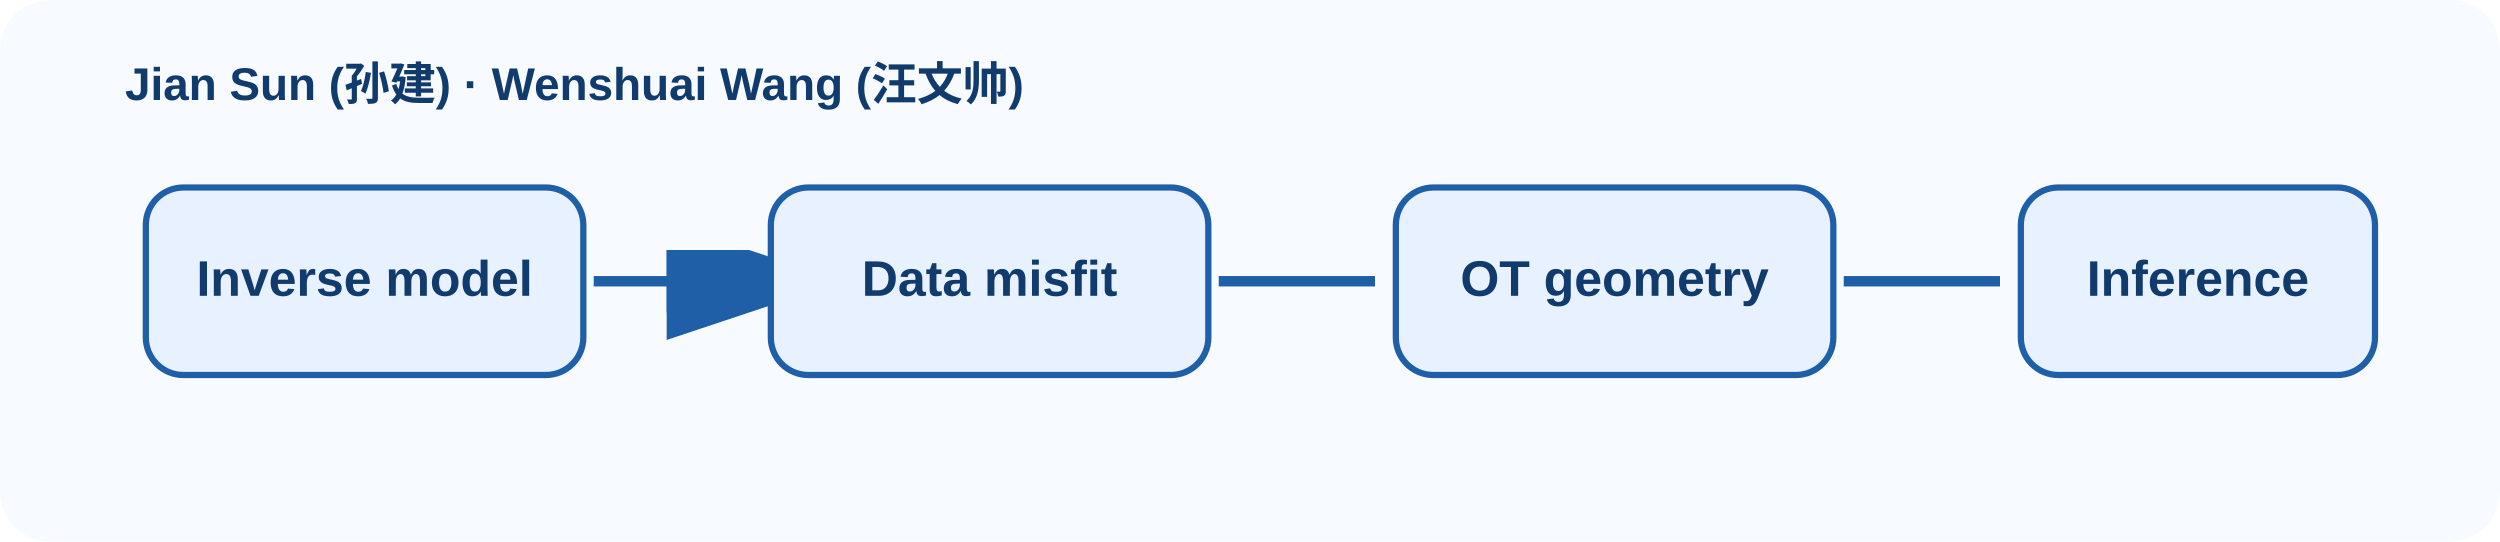
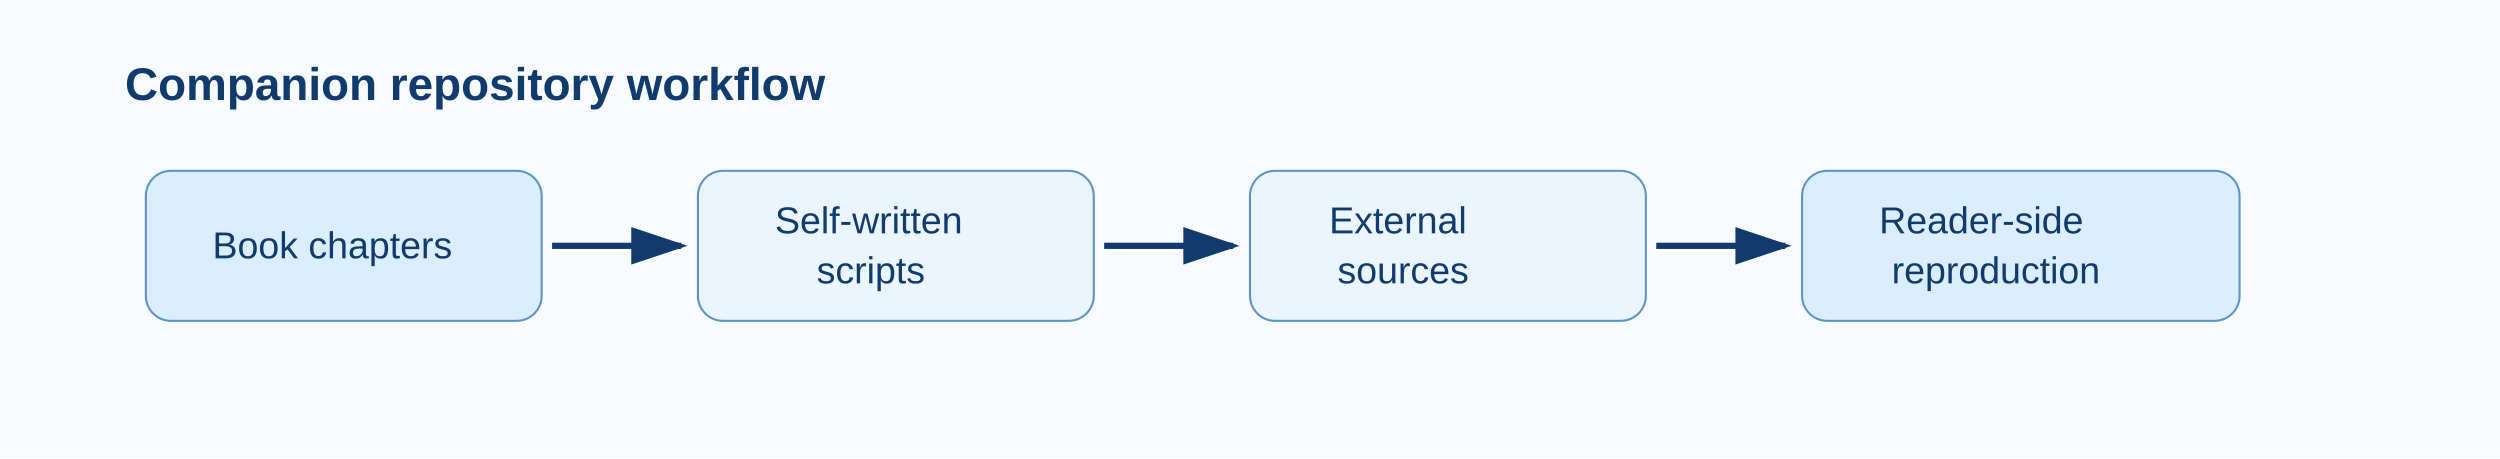
- <svg xmlns="http://www.w3.org/2000/svg" width="1200" height="260" viewBox="0 0 1200 260">
-   <rect width="1200" height="260" rx="24" fill="#f7fbff" />
-   <text x="60" y="48" font-family="Arial, sans-serif" font-size="22" font-weight="700" fill="#123b6d">Jian Sun (孙建) · Wenshuai Wang (汪文帅)</text>
-   <g font-family="Arial, sans-serif" font-size="24" font-weight="700" text-anchor="middle">
-     <rect x="70" y="90" width="210" height="90" rx="18" fill="#e8f1ff" stroke="#1f5fa8" stroke-width="3" />
-     <text x="175" y="142" fill="#123b6d">Inverse model</text>
-     <rect x="370" y="90" width="210" height="90" rx="18" fill="#e8f1ff" stroke="#1f5fa8" stroke-width="3" />
-     <text x="475" y="142" fill="#123b6d">Data misfit</text>
-     <rect x="670" y="90" width="210" height="90" rx="18" fill="#e8f1ff" stroke="#1f5fa8" stroke-width="3" />
-     <text x="775" y="142" fill="#123b6d">OT geometry</text>
-     <rect x="970" y="90" width="170" height="90" rx="18" fill="#e8f1ff" stroke="#1f5fa8" stroke-width="3" />
-     <text x="1055" y="142" fill="#123b6d">Inference</text>
+ <svg xmlns="http://www.w3.org/2000/svg" width="1200" height="220" viewBox="0 0 1200 220" role="img" aria-label="Repository workflow overview">
+   <rect width="1200" height="220" fill="#f7fbff" />
+   <text x="60" y="48" font-family="Arial, sans-serif" font-size="22" font-weight="700" fill="#123b6d">Companion repository workflow</text>
+   <g font-family="Arial, sans-serif" font-size="18" fill="#123b6d">
+     <rect x="70" y="82" width="190" height="72" rx="12" fill="#dbeeff" stroke="#5e93c8" />
+     <text x="102" y="124">Book chapters</text>
+     <rect x="335" y="82" width="190" height="72" rx="12" fill="#eaf5ff" stroke="#5e93c8" />
+     <text x="372" y="112">Self-written</text>
+     <text x="392" y="136">scripts</text>
+     <rect x="600" y="82" width="190" height="72" rx="12" fill="#eaf5ff" stroke="#5e93c8" />
+     <text x="638" y="112">External</text>
+     <text x="642" y="136">sources</text>
+     <rect x="865" y="82" width="210" height="72" rx="12" fill="#dbeeff" stroke="#5e93c8" />
+     <text x="902" y="112">Reader-side</text>
+     <text x="908" y="136">reproduction</text>
  </g>
-   <g stroke="#1f5fa8" stroke-width="5" fill="none" marker-end="url(#arrow)">
-     <defs>
-       <marker id="arrow" markerWidth="10" markerHeight="10" refX="8" refY="3" orient="auto" markerUnits="strokeWidth">
-         <path d="M0,0 L0,6 L9,3 z" fill="#1f5fa8" />
-       </marker>
-     </defs>
-     <path d="M285 135 L360 135" />
-     <path d="M585 135 L660 135" />
-     <path d="M885 135 L960 135" />
+   <g stroke="#123b6d" stroke-width="3" fill="none" marker-end="url(#arrow)">
+     <path d="M265 118 H327" />
+     <path d="M530 118 H592" />
+     <path d="M795 118 H857" />
  </g>
+   <defs>
+     <marker id="arrow" markerWidth="10" markerHeight="10" refX="8" refY="3" orient="auto" markerUnits="strokeWidth">
+       <path d="M0,0 L0,6 L9,3 z" fill="#123b6d" />
+     </marker>
+   </defs>
</svg>
